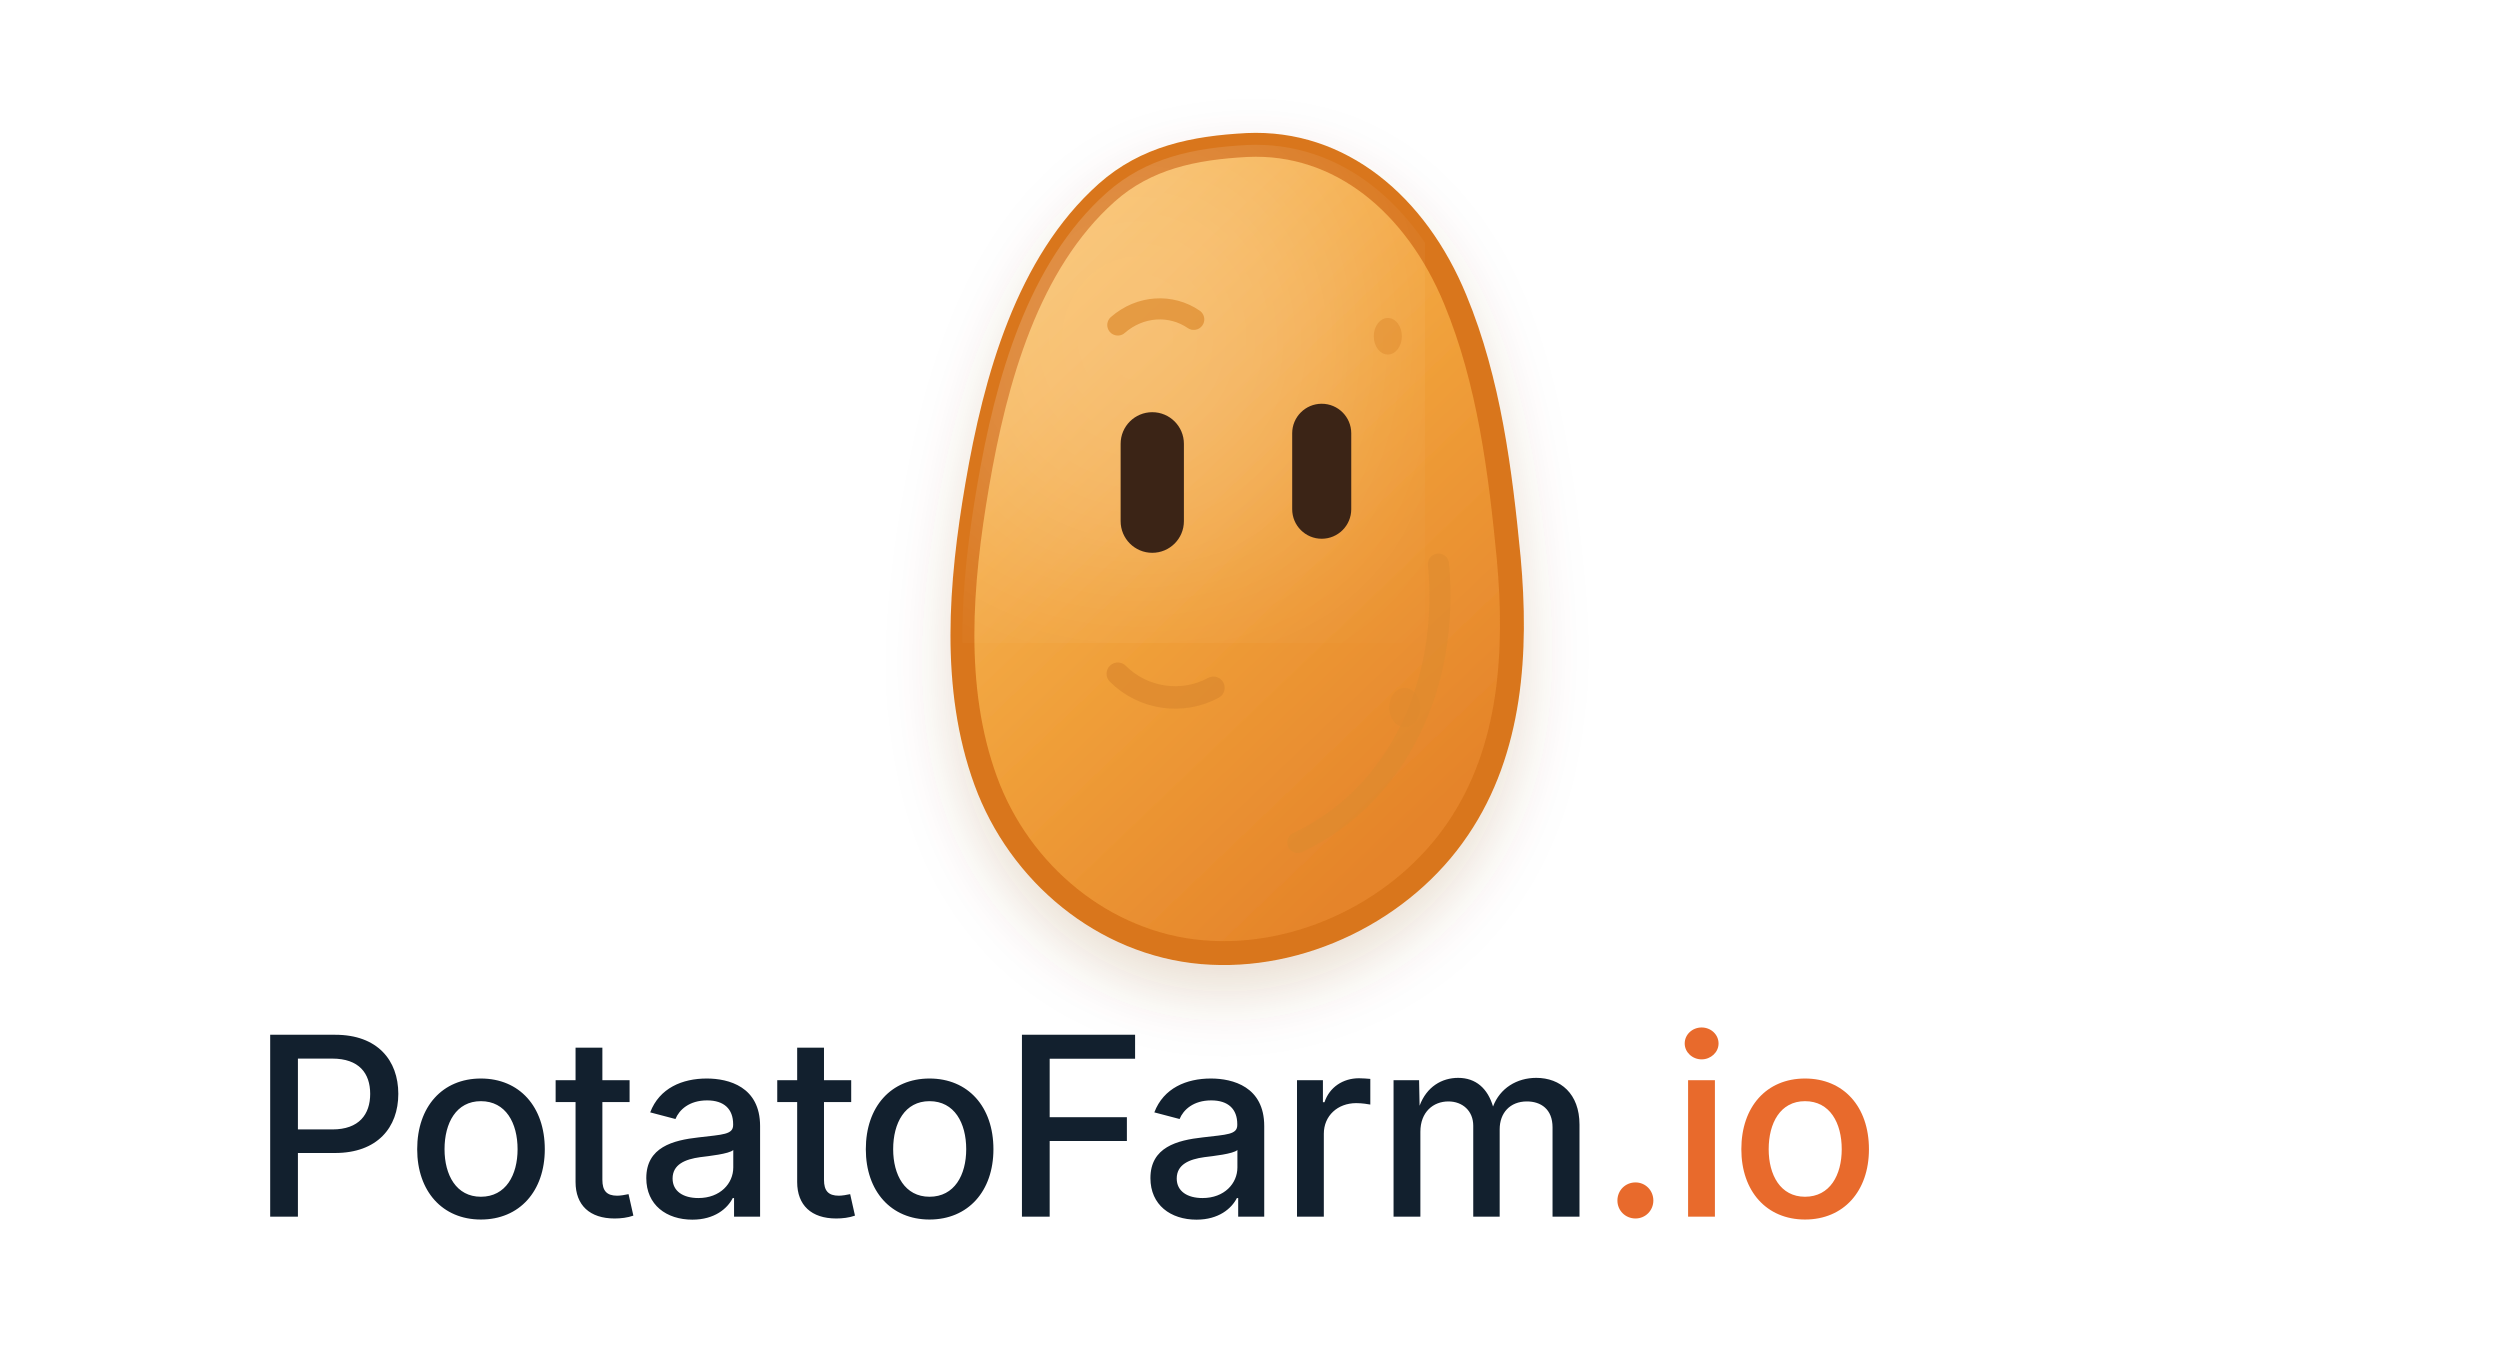
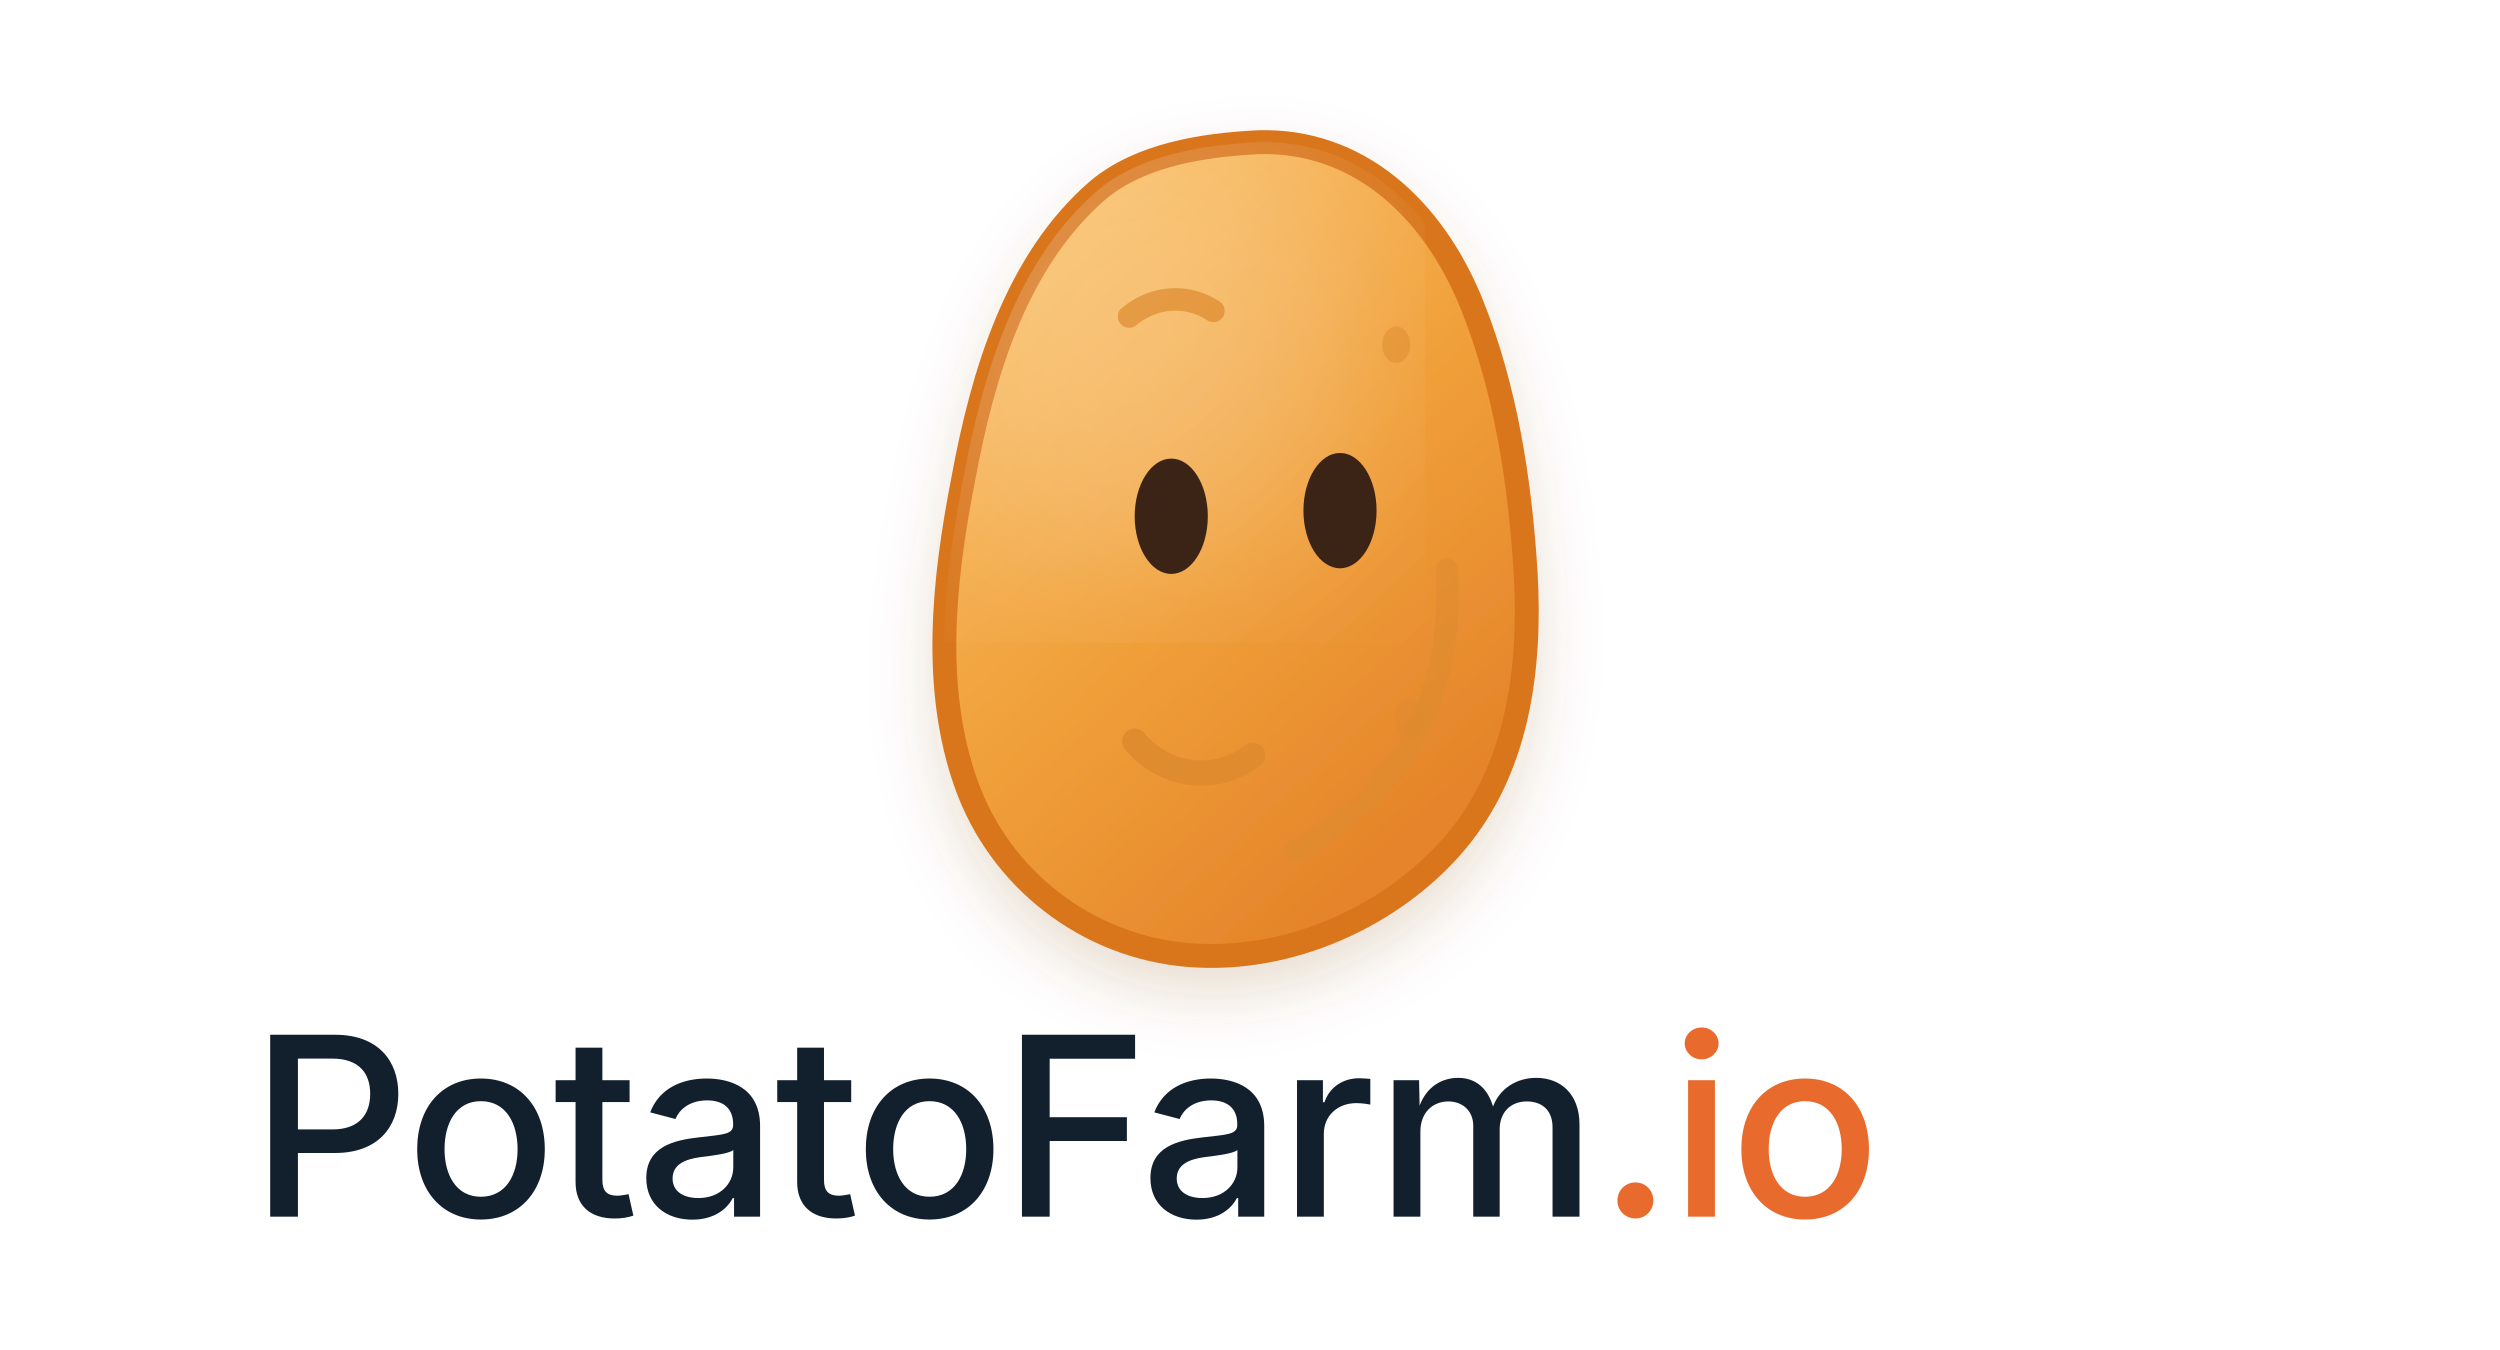
<svg xmlns="http://www.w3.org/2000/svg" viewBox="0 0 300 162" width="300" height="162">
  <rect width="300" height="162" fill="#FFFFFF" />
  <g transform="translate(96.0,12) scale(1.6875)">
    <defs>
      <linearGradient id="shs2" x1="22%" y1="10%" x2="74%" y2="90%">
        <stop offset="0" stop-color="#F8BA5E" />
        <stop offset="0.5" stop-color="#F0A03A" />
        <stop offset="1" stop-color="#E5842A" />
      </linearGradient>
      <filter id="bls2">
        <feGaussianBlur stdDeviation="7" />
      </filter>
      <filter id="dps2" x="-35%" y="-35%" width="180%" height="180%">
        <feDropShadow dx="0" dy="2" stdDeviation="2.2" flood-color="#8A4310" flood-opacity="0.18" />
      </filter>
      <clipPath id="cps2">
-         <path d="M31.8,3.2 C38.4,2.9 43.8,7.4 46.6,14.2 C49.0,20.0 49.8,26.4 50.4,32.6 C51.0,39.2 50.6,46.2 46.8,51.8 C42.9,57.6 35.6,61.2 28.6,60.6 C21.6,60.0 15.6,55.0 13.2,48.4 C10.8,41.8 11.4,34.4 12.6,27.4 C13.9,19.8 16.2,11.6 21.8,6.6 C24.6,4.1 28.0,3.4 31.8,3.2 Z" />
+         <path d="M32.6,3.0 C39.6,2.8 45.0,7.6 47.8,14.6 C50.2,20.6 51.2,27.2 51.6,33.6 C52.0,40.6 51.0,47.6 46.6,52.8 C42.2,58.0 34.8,61.4 27.6,60.8 C20.4,60.2 14.2,55.4 11.8,48.6 C9.4,41.8 10.2,34.2 11.6,27.0 C13.0,19.4 15.4,11.4 21.2,6.4 C24.2,3.9 28.6,3.2 32.6,3.0 Z" />
      </clipPath>
    </defs>
-     <path d="M31.8,3.2 C38.4,2.9 43.8,7.4 46.6,14.2 C49.0,20.0 49.8,26.4 50.4,32.6 C51.0,39.2 50.6,46.2 46.8,51.8 C42.9,57.6 35.6,61.2 28.6,60.6 C21.6,60.0 15.6,55.0 13.2,48.4 C10.8,41.8 11.4,34.4 12.6,27.4 C13.9,19.8 16.2,11.6 21.8,6.6 C24.6,4.1 28.0,3.4 31.8,3.2 Z" fill="url(#shs2)" stroke="#D9761C" stroke-width="1.7" stroke-linejoin="round" filter="url(#dps2)" />
+     <path d="M32.6,3.0 C39.6,2.8 45.0,7.6 47.8,14.6 C50.2,20.6 51.2,27.2 51.6,33.6 C52.0,40.6 51.0,47.6 46.6,52.8 C42.2,58.0 34.8,61.4 27.6,60.8 C20.4,60.2 14.2,55.4 11.8,48.6 C9.4,41.8 10.2,34.2 11.6,27.0 C13.0,19.4 15.4,11.4 21.2,6.4 C24.2,3.9 28.6,3.2 32.6,3.0 Z" fill="url(#shs2)" stroke="#D9761C" stroke-width="1.7" stroke-linejoin="round" filter="url(#dps2)" />
    <g clip-path="url(#cps2)">
      <ellipse cx="24" cy="17" rx="17" ry="18" fill="#FFFFFF" opacity="0.20" filter="url(#bls2)" />
    </g>
-     <rect x="22.8" y="22.2" width="4.5" height="10.0" rx="2.25" fill="#3B2416" />
-     <rect x="35.0" y="21.6" width="4.2" height="9.6" rx="2.1" fill="#3B2416" />
-     <path d="M45.4,33.0 C46.2,41.4 42.6,49.4 35.4,52.8" fill="none" stroke="#DD8A2E" stroke-width="1.5" stroke-linecap="round" opacity="0.55" />
-     <path d="M22.6,40.8 C24.4,42.6 27.2,43.0 29.4,41.8" fill="none" stroke="#DD8A2E" stroke-width="1.6" stroke-linecap="round" opacity="0.8" />
-     <path d="M22.6,16.0 C24.2,14.6 26.4,14.5 28.0,15.6" fill="none" stroke="#DD8A2E" stroke-width="1.5" stroke-linecap="round" opacity="0.7" />
-     <ellipse cx="41.8" cy="16.8" rx="1.0" ry="1.3" fill="#DD8A2E" opacity="0.5" />
-     <ellipse cx="43.0" cy="43.2" rx="1.1" ry="1.4" fill="#DD8A2E" opacity="0.45" />
+     <ellipse cx="26.4" cy="29.6" rx="2.6" ry="4.1" fill="#3B2416" />
+     <ellipse cx="38.4" cy="29.2" rx="2.6" ry="4.1" fill="#3B2416" />
+     <path d="M46.0,33.4 C46.6,42.0 42.8,49.8 35.2,53.4" fill="none" stroke="#DD8A2E" stroke-width="1.6" stroke-linecap="round" opacity="0.55" />
+     <path d="M23.8,45.6 C26.0,48.2 29.6,48.6 32.2,46.6" fill="none" stroke="#DD8A2E" stroke-width="1.8" stroke-linecap="round" opacity="0.85" />
+     <path d="M23.4,15.4 C25.2,13.9 27.6,13.8 29.4,15.0" fill="none" stroke="#DD8A2E" stroke-width="1.6" stroke-linecap="round" opacity="0.7" />
+     <ellipse cx="42.4" cy="17.4" rx="1.0" ry="1.3" fill="#DD8A2E" opacity="0.5" />
+     <ellipse cx="43.4" cy="44.0" rx="1.1" ry="1.4" fill="#DD8A2E" opacity="0.45" />
  </g>
  <text x="30" y="146" font-family="Inter,-apple-system,BlinkMacSystemFont,'Segoe UI',Roboto,sans-serif" font-size="30" font-weight="500" letter-spacing="-0.4" fill="#12202E">PotatoFarm<tspan fill="#E86A2C">.io</tspan>
  </text>
</svg>
